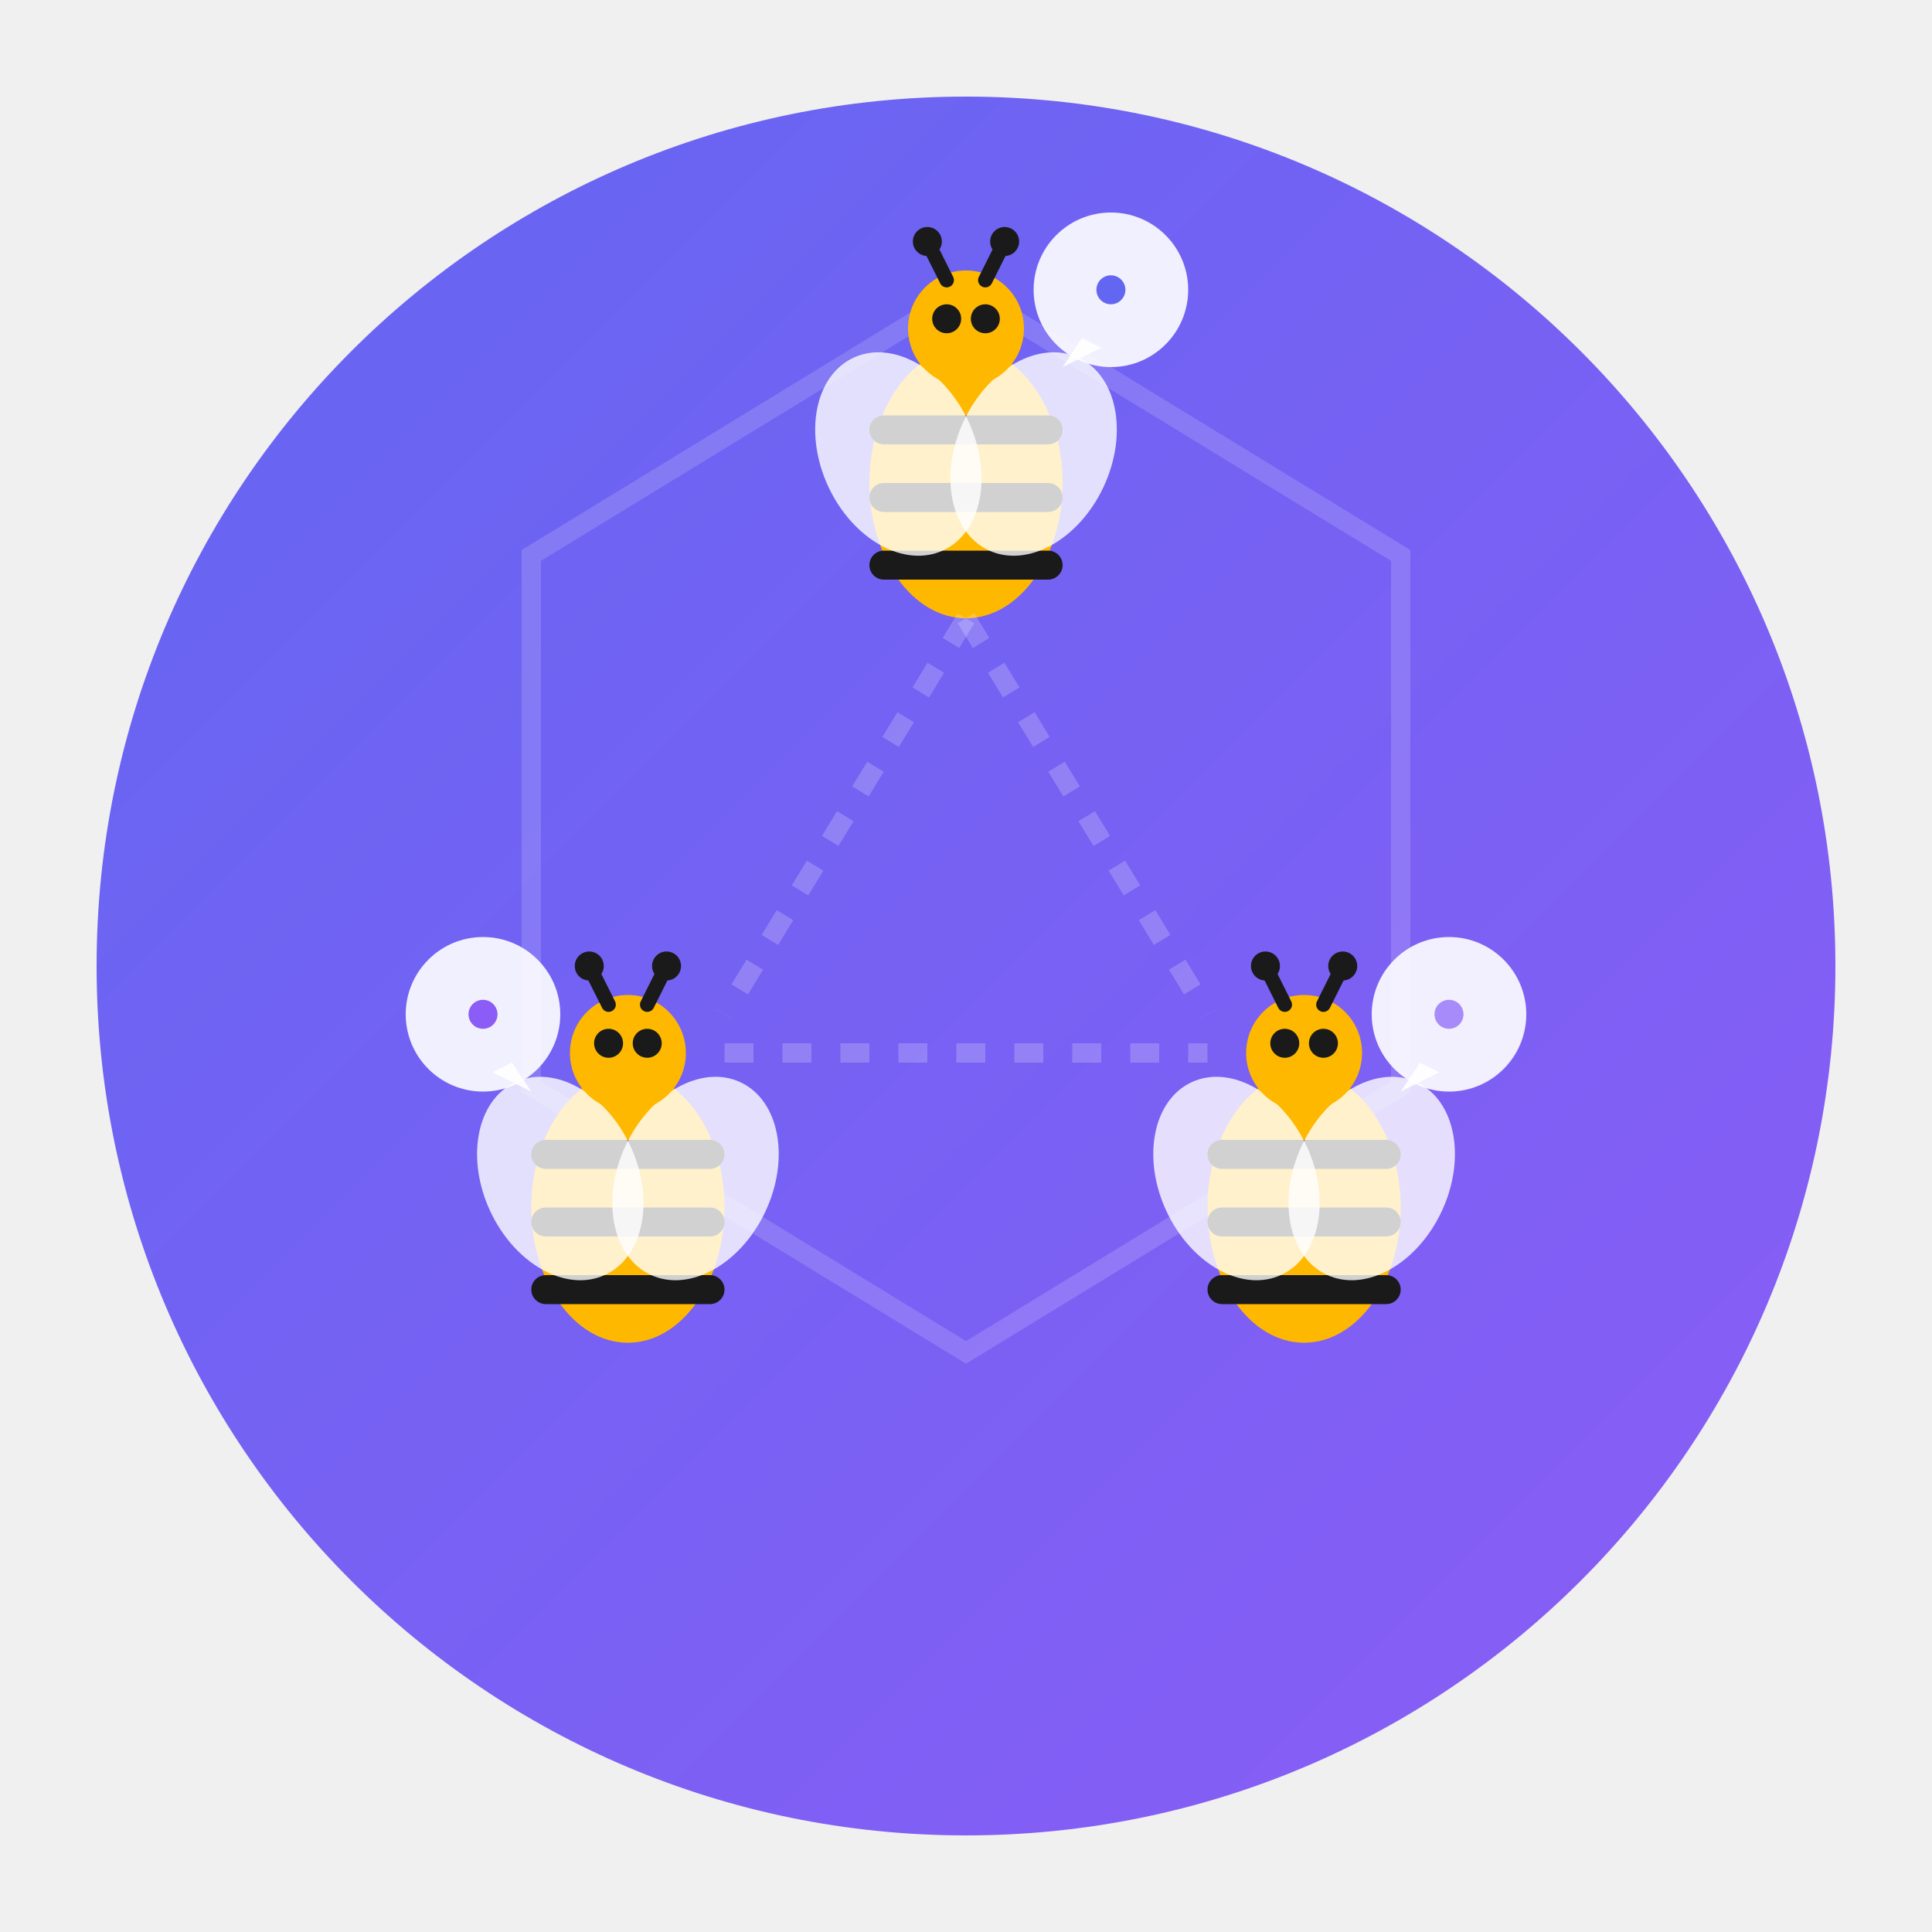
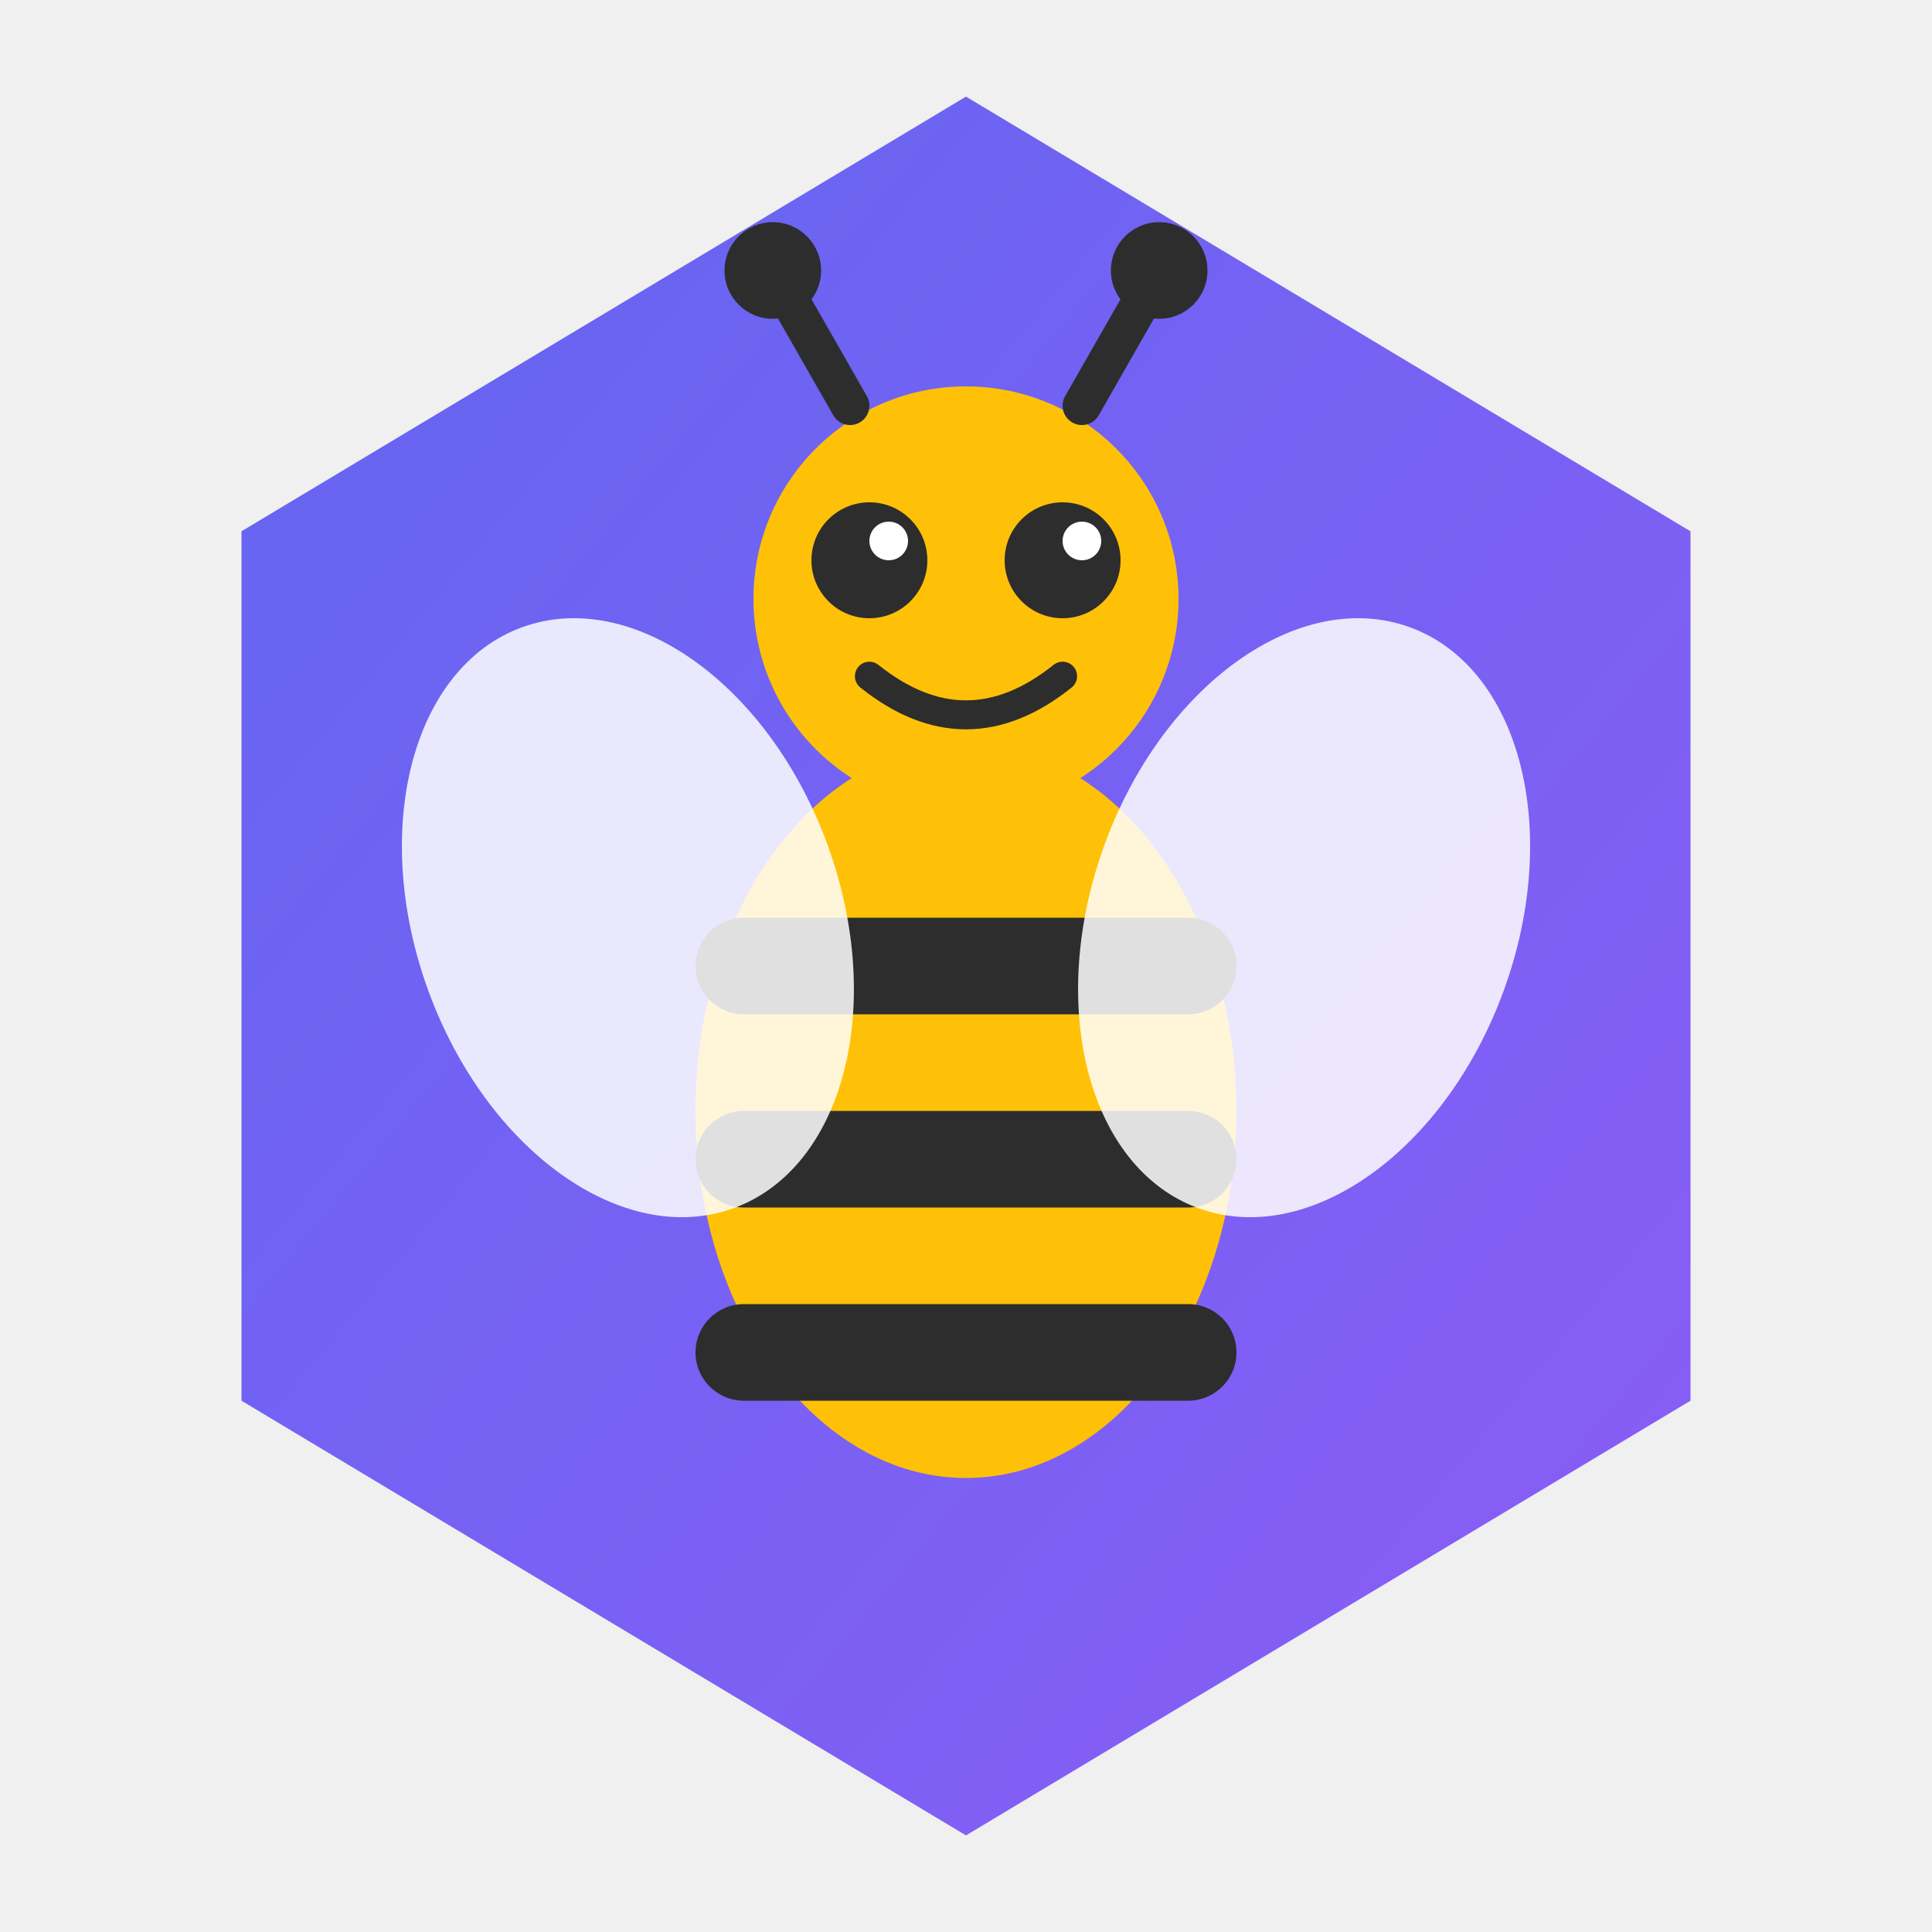
<svg xmlns="http://www.w3.org/2000/svg" width="200" height="200" viewBox="0 0 200 200">
  <defs>
    <linearGradient id="bgGradient" x1="0%" y1="0%" x2="100%" y2="100%">
-       <stop offset="0%" style="stop-color:#6366f1;stop-opacity:1" />
-       <stop offset="100%" style="stop-color:#8b5cf6;stop-opacity:1" />
+       <stop offset="0%" style="stop-color:#6366f1" />
+       <stop offset="100%" style="stop-color:#8b5cf6" />
    </linearGradient>
  </defs>
-   <circle cx="100" cy="100" r="90" fill="url(#bgGradient)" />
-   <polygon points="100,30 145,57.5 145,112.5 100,140 55,112.5 55,57.5" fill="none" stroke="rgba(255,255,255,0.15)" stroke-width="2" />
-   <g transform="translate(100, 50)">
-     <ellipse cx="0" cy="0" rx="10" ry="14" fill="#FFB800" />
-     <rect x="-10" y="-7" width="20" height="3" fill="#1a1a1a" rx="1.5" />
-     <rect x="-10" y="0" width="20" height="3" fill="#1a1a1a" rx="1.5" />
-     <rect x="-10" y="7" width="20" height="3" fill="#1a1a1a" rx="1.5" />
-     <ellipse cx="-7" cy="-3" rx="8" ry="11" fill="rgba(255,255,255,0.8)" transform="rotate(-25 -7 -3)" />
-     <ellipse cx="7" cy="-3" rx="8" ry="11" fill="rgba(255,255,255,0.8)" transform="rotate(25 7 -3)" />
-     <circle cx="0" cy="-16" r="6" fill="#FFB800" />
-     <circle cx="-2" cy="-17" r="1.5" fill="#1a1a1a" />
-     <circle cx="2" cy="-17" r="1.5" fill="#1a1a1a" />
-     <line x1="-2" y1="-21" x2="-4" y2="-25" stroke="#1a1a1a" stroke-width="1.5" stroke-linecap="round" />
-     <line x1="2" y1="-21" x2="4" y2="-25" stroke="#1a1a1a" stroke-width="1.5" stroke-linecap="round" />
-     <circle cx="-4" cy="-25" r="1.5" fill="#1a1a1a" />
-     <circle cx="4" cy="-25" r="1.5" fill="#1a1a1a" />
-     <circle cx="15" cy="-20" r="8" fill="rgba(255,255,255,0.9)" />
-     <polygon points="12,-15 10,-12 14,-14" fill="rgba(255,255,255,0.9)" />
-     <circle cx="15" cy="-20" r="1.5" fill="#6366f1" />
-   </g>
-   <g transform="translate(65, 125)">
-     <ellipse cx="0" cy="0" rx="10" ry="14" fill="#FFB800" />
-     <rect x="-10" y="-7" width="20" height="3" fill="#1a1a1a" rx="1.5" />
-     <rect x="-10" y="0" width="20" height="3" fill="#1a1a1a" rx="1.5" />
-     <rect x="-10" y="7" width="20" height="3" fill="#1a1a1a" rx="1.5" />
-     <ellipse cx="-7" cy="-3" rx="8" ry="11" fill="rgba(255,255,255,0.8)" transform="rotate(-25 -7 -3)" />
-     <ellipse cx="7" cy="-3" rx="8" ry="11" fill="rgba(255,255,255,0.8)" transform="rotate(25 7 -3)" />
-     <circle cx="0" cy="-16" r="6" fill="#FFB800" />
-     <circle cx="-2" cy="-17" r="1.5" fill="#1a1a1a" />
-     <circle cx="2" cy="-17" r="1.5" fill="#1a1a1a" />
-     <line x1="-2" y1="-21" x2="-4" y2="-25" stroke="#1a1a1a" stroke-width="1.5" stroke-linecap="round" />
-     <line x1="2" y1="-21" x2="4" y2="-25" stroke="#1a1a1a" stroke-width="1.5" stroke-linecap="round" />
-     <circle cx="-4" cy="-25" r="1.5" fill="#1a1a1a" />
-     <circle cx="4" cy="-25" r="1.5" fill="#1a1a1a" />
-     <circle cx="-15" cy="-20" r="8" fill="rgba(255,255,255,0.9)" />
-     <polygon points="-12,-15 -10,-12 -14,-14" fill="rgba(255,255,255,0.9)" />
-     <circle cx="-15" cy="-20" r="1.5" fill="#8b5cf6" />
-   </g>
-   <g transform="translate(135, 125)">
-     <ellipse cx="0" cy="0" rx="10" ry="14" fill="#FFB800" />
-     <rect x="-10" y="-7" width="20" height="3" fill="#1a1a1a" rx="1.5" />
-     <rect x="-10" y="0" width="20" height="3" fill="#1a1a1a" rx="1.5" />
-     <rect x="-10" y="7" width="20" height="3" fill="#1a1a1a" rx="1.5" />
-     <ellipse cx="-7" cy="-3" rx="8" ry="11" fill="rgba(255,255,255,0.8)" transform="rotate(-25 -7 -3)" />
-     <ellipse cx="7" cy="-3" rx="8" ry="11" fill="rgba(255,255,255,0.8)" transform="rotate(25 7 -3)" />
-     <circle cx="0" cy="-16" r="6" fill="#FFB800" />
-     <circle cx="-2" cy="-17" r="1.5" fill="#1a1a1a" />
-     <circle cx="2" cy="-17" r="1.5" fill="#1a1a1a" />
-     <line x1="-2" y1="-21" x2="-4" y2="-25" stroke="#1a1a1a" stroke-width="1.5" stroke-linecap="round" />
-     <line x1="2" y1="-21" x2="4" y2="-25" stroke="#1a1a1a" stroke-width="1.5" stroke-linecap="round" />
-     <circle cx="-4" cy="-25" r="1.5" fill="#1a1a1a" />
-     <circle cx="4" cy="-25" r="1.5" fill="#1a1a1a" />
-     <circle cx="15" cy="-20" r="8" fill="rgba(255,255,255,0.9)" />
-     <polygon points="12,-15 10,-12 14,-14" fill="rgba(255,255,255,0.9)" />
-     <circle cx="15" cy="-20" r="1.5" fill="#a78bfa" />
-   </g>
-   <line x1="100" y1="64" x2="75" y2="105" stroke="rgba(255,255,255,0.2)" stroke-width="2" stroke-dasharray="3,3" />
-   <line x1="100" y1="64" x2="125" y2="105" stroke="rgba(255,255,255,0.2)" stroke-width="2" stroke-dasharray="3,3" />
-   <line x1="75" y1="109" x2="125" y2="109" stroke="rgba(255,255,255,0.2)" stroke-width="2" stroke-dasharray="3,3" />
+   <polygon points="100,10 175,55 175,145 100,190 25,145 25,55" fill="url(#bgGradient)" />
+   <ellipse cx="100" cy="115" rx="28" ry="38" fill="#FFC107" />
+   <rect x="72" y="95" width="56" height="10" rx="5" fill="#2D2D2D" />
+   <rect x="72" y="115" width="56" height="10" rx="5" fill="#2D2D2D" />
+   <rect x="72" y="135" width="56" height="10" rx="5" fill="#2D2D2D" />
+   <ellipse cx="65" cy="95" rx="22" ry="32" fill="rgba(255,255,255,0.85)" transform="rotate(-20 65 95)" />
+   <ellipse cx="135" cy="95" rx="22" ry="32" fill="rgba(255,255,255,0.85)" transform="rotate(20 135 95)" />
+   <circle cx="100" cy="62" r="22" fill="#FFC107" />
+   <circle cx="90" cy="58" r="6" fill="#2D2D2D" />
+   <circle cx="110" cy="58" r="6" fill="#2D2D2D" />
+   <circle cx="92" cy="56" r="2" fill="white" />
+   <circle cx="112" cy="56" r="2" fill="white" />
+   <path d="M 90 70 Q 100 78 110 70" stroke="#2D2D2D" stroke-width="3" fill="none" stroke-linecap="round" />
+   <line x1="88" y1="42" x2="80" y2="28" stroke="#2D2D2D" stroke-width="4" stroke-linecap="round" />
+   <line x1="112" y1="42" x2="120" y2="28" stroke="#2D2D2D" stroke-width="4" stroke-linecap="round" />
+   <circle cx="80" cy="28" r="5" fill="#2D2D2D" />
+   <circle cx="120" cy="28" r="5" fill="#2D2D2D" />
</svg>
